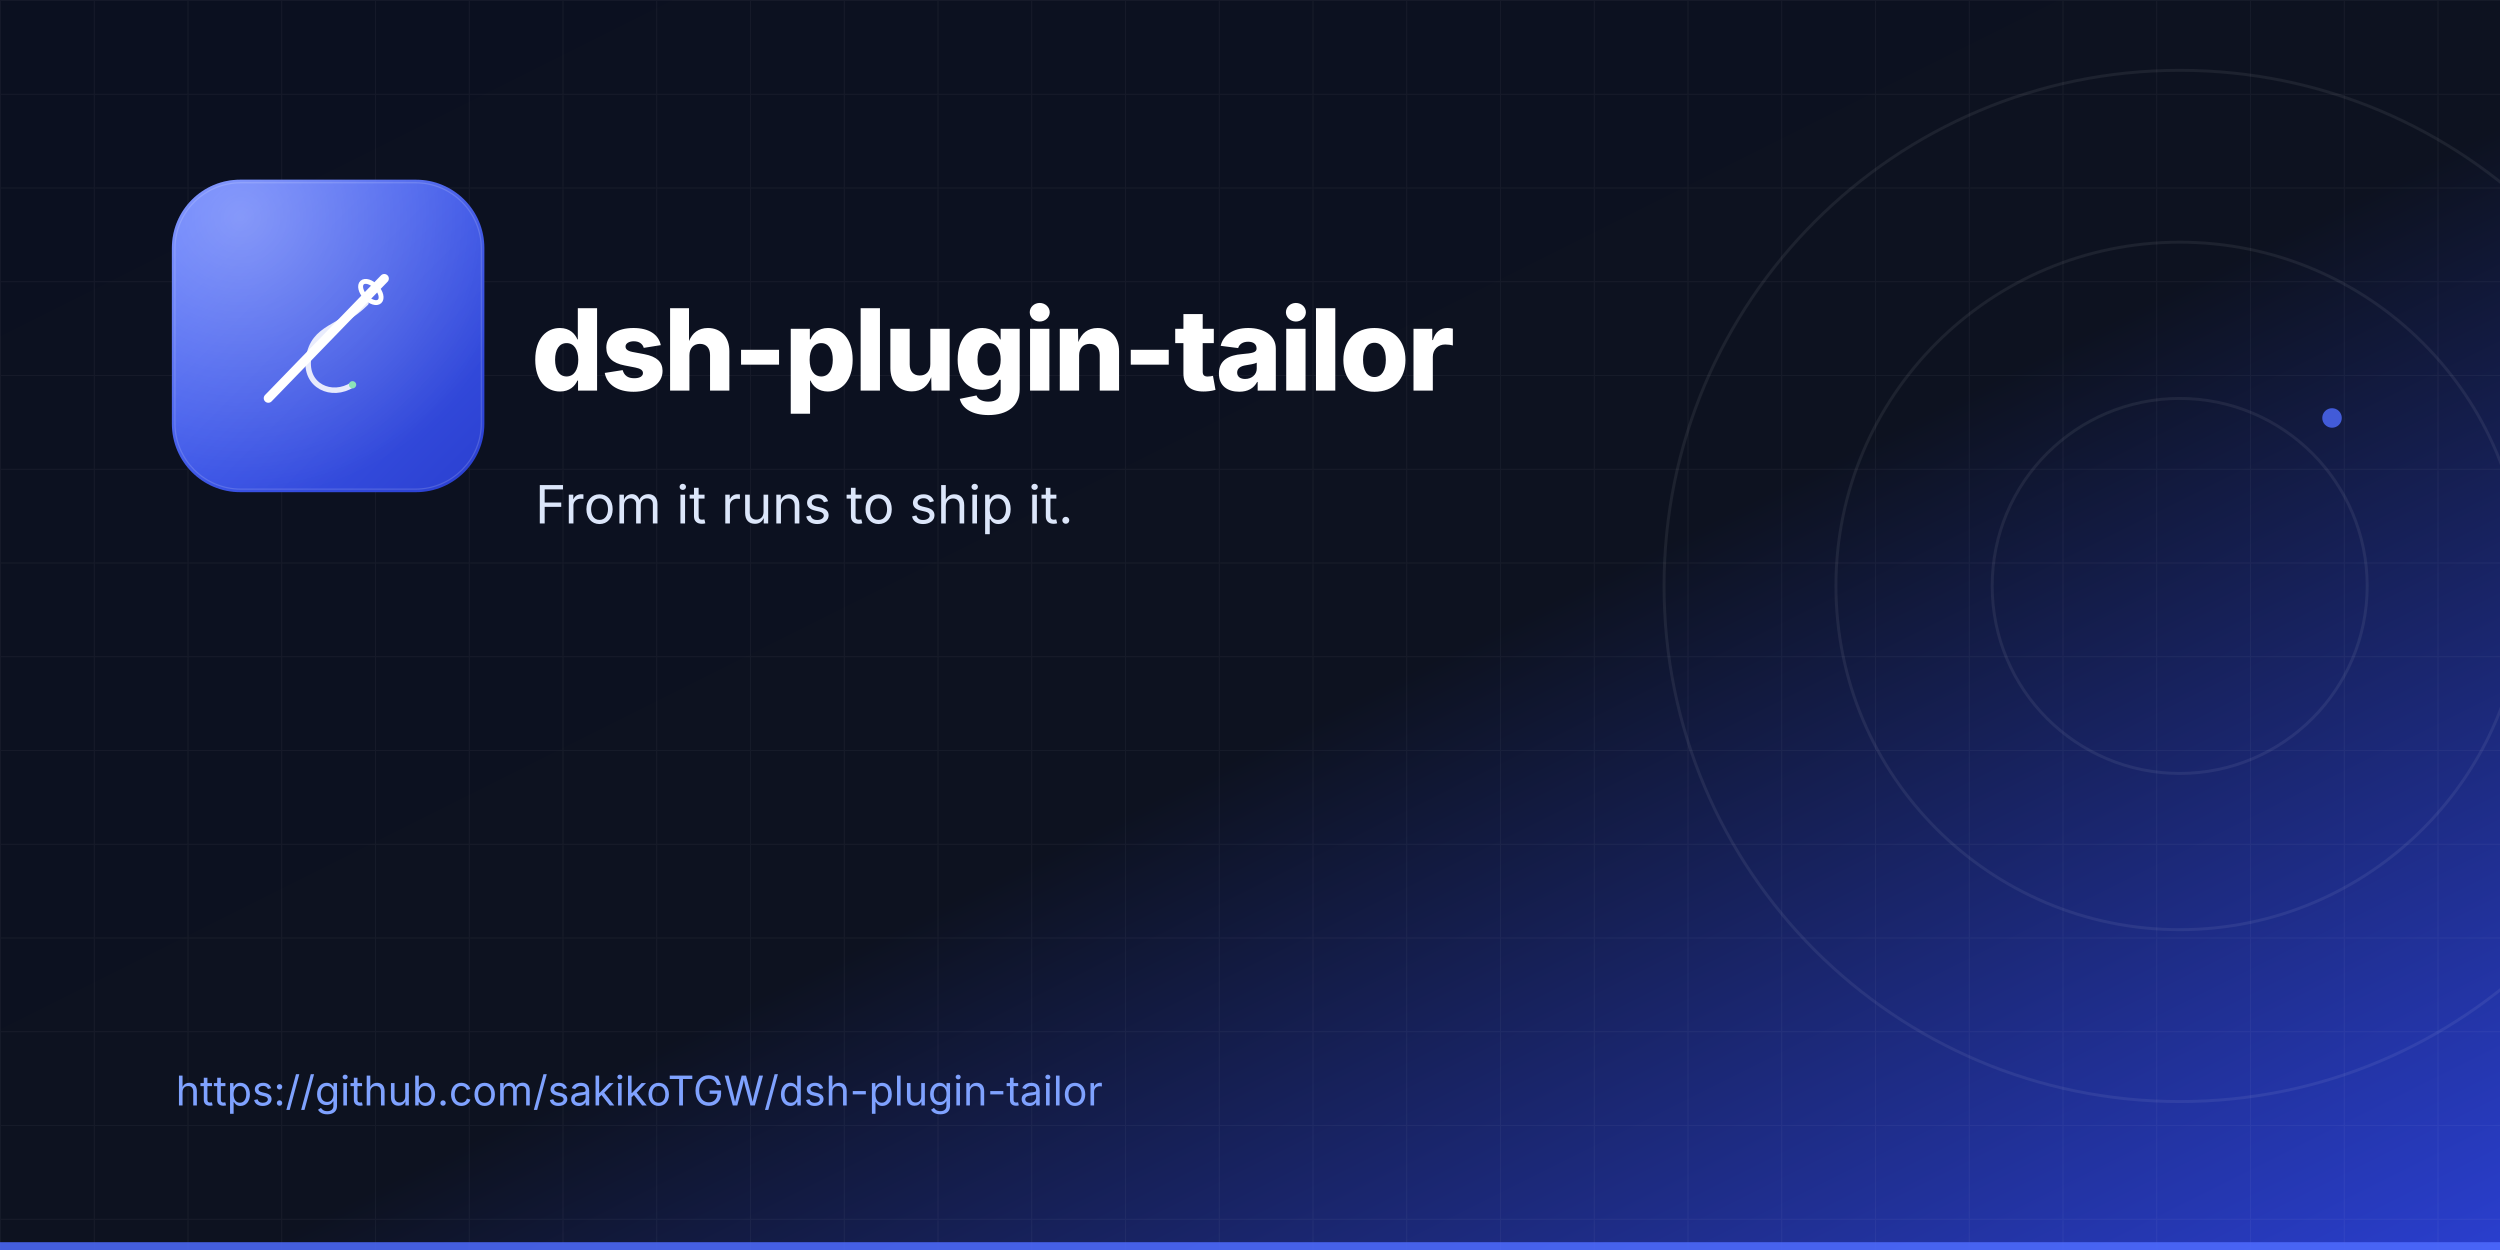
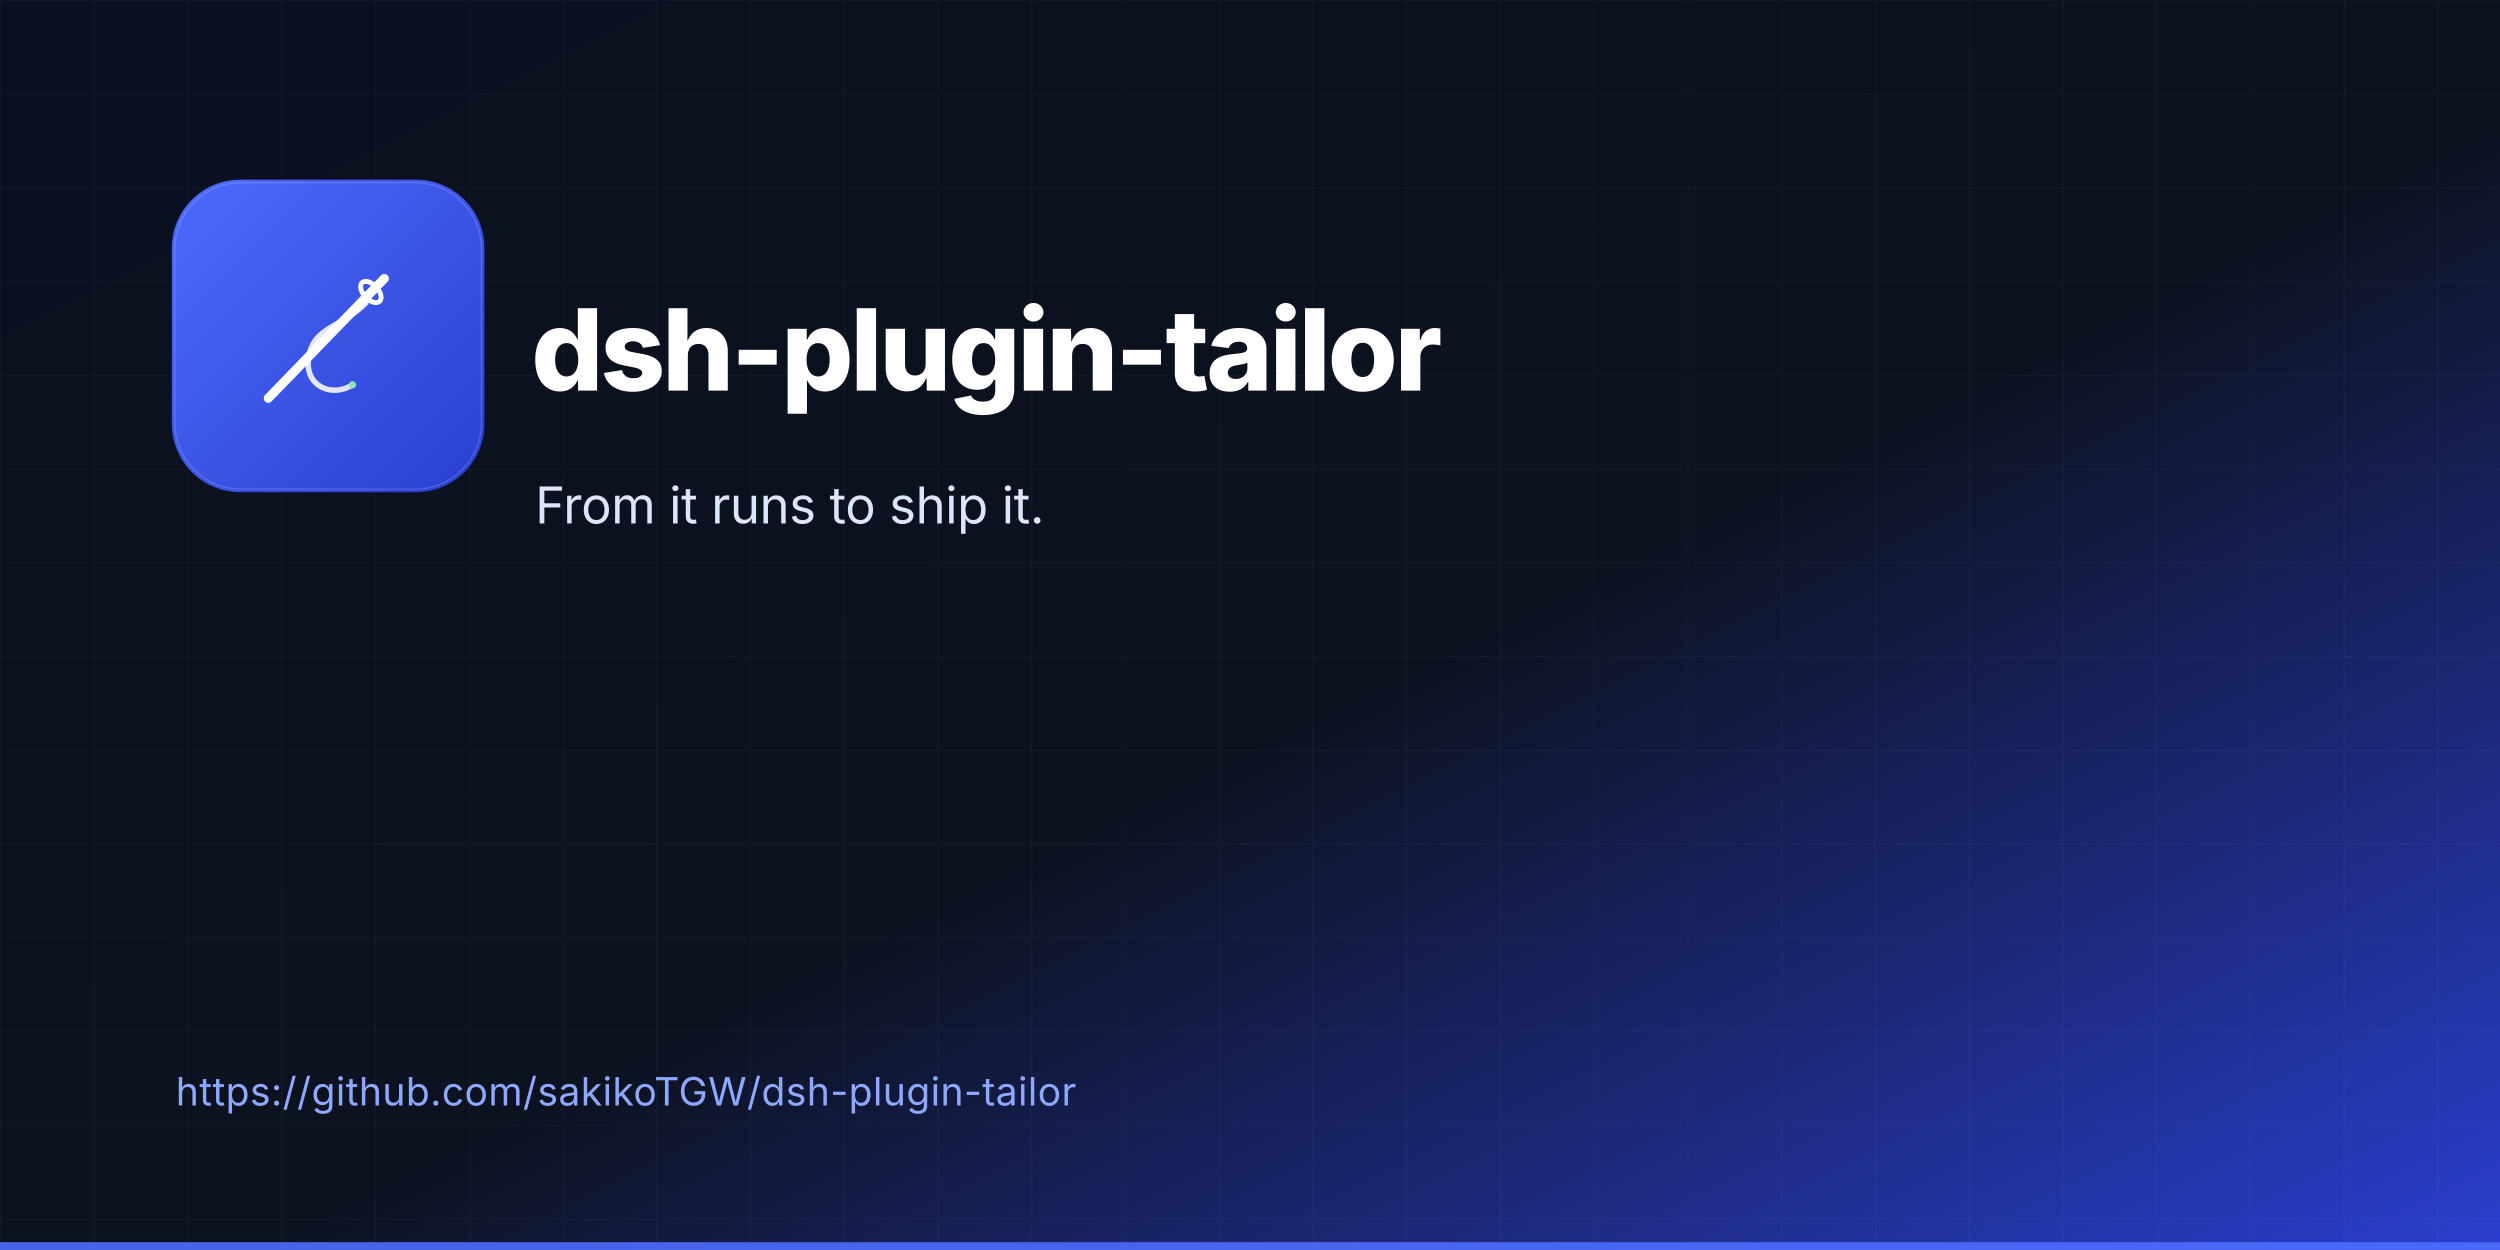
<svg xmlns="http://www.w3.org/2000/svg" viewBox="0 0 1280 640" width="1280" height="640" role="img" aria-label="dsh-plugin-tailor social preview">
  <defs>
    <linearGradient id="bg" x1="0" y1="0" x2="1" y2="1">
      <stop offset="0" stop-color="#0B1020" />
      <stop offset="0.55" stop-color="#0D1220" />
      <stop offset="1" stop-color="#2A3FD0" />
    </linearGradient>
    <linearGradient id="tile" x1="0" y1="0" x2="1" y2="1">
      <stop offset="0" stop-color="#4D6BFE" />
      <stop offset="1" stop-color="#2A3FD0" />
    </linearGradient>
-     <radialGradient id="tileGlow" cx="0.22" cy="0.12" r="0.9">
-       <stop offset="0" stop-color="#FFFFFF" stop-opacity="0.34" />
-       <stop offset="1" stop-color="#FFFFFF" stop-opacity="0" />
-     </radialGradient>
    <pattern id="grid" width="48" height="48" patternUnits="userSpaceOnUse">
-       <path d="M48 0H0V48" fill="none" stroke="#FFFFFF" stroke-opacity="0.04" stroke-width="1" />
+       <path d="M48 0H0V48" fill="none" stroke="#FFFFFF" stroke-opacity="0.035" stroke-width="1" />
    </pattern>
  </defs>
  <rect width="1280" height="640" fill="url(#bg)" />
  <rect width="1280" height="640" fill="url(#grid)" />
-   <g fill="none" stroke="#FFFFFF" stroke-opacity="0.07">
-     <circle cx="1116" cy="300" r="96" stroke-width="1.5" />
-     <circle cx="1116" cy="300" r="176" stroke-width="1.5" />
-     <circle cx="1116" cy="300" r="264" stroke-width="1.5" />
-   </g>
-   <circle cx="1194" cy="214" r="5" fill="#4D6BFE" opacity="0.8" />
  <g transform="translate(88 92) scale(0.3125)">
    <rect width="512" height="512" rx="112" fill="url(#tile)" />
-     <rect width="512" height="512" rx="112" fill="url(#tileGlow)" />
-     <rect x="5" y="5" width="502" height="502" rx="108" fill="none" stroke="#FFFFFF" stroke-opacity="0.16" stroke-width="2" />
+     <rect x="5" y="5" width="502" height="502" rx="108" fill="none" stroke="#FFFFFF" stroke-opacity="0.18" stroke-width="2" />
    <g fill="none" stroke="#FFFFFF" stroke-linecap="round" stroke-linejoin="round">
      <path d="M158 358 L348 162" stroke-width="15" />
      <ellipse cx="326" cy="184" rx="12" ry="21" transform="rotate(-43 326 184)" stroke-width="8" />
      <path d="M318 202 C276 244 232 240 224 292 C217 338 262 358 296 336" stroke-width="9" opacity="0.86" />
      <circle cx="296" cy="336" r="6" fill="#8CE3B8" stroke="none" />
    </g>
  </g>
-   <text x="272" y="200" font-family="Inter, 'Segoe UI', 'PingFang SC', 'Microsoft YaHei', sans-serif" font-size="58" font-weight="800" letter-spacing="-1.2" fill="#FFFFFF">dsh-plugin-tailor</text>
-   <text x="274" y="268" font-family="Inter, 'Segoe UI', 'PingFang SC', 'Microsoft YaHei', sans-serif" font-size="27" fill="#DCE6FA">From it runs to ship it.</text>
-   <text x="90" y="566" font-family="Inter, 'Segoe UI', 'PingFang SC', 'Microsoft YaHei', sans-serif" font-size="21" fill="#7FA2FF">https://github.com/sakikoTGW/dsh-plugin-tailor</text>
-   <rect x="0" y="636" width="1280" height="4" fill="#4D6BFE" opacity="0.85" />
+   <text x="272" y="200" font-family="Inter, 'Segoe UI', 'PingFang SC', 'Microsoft YaHei', sans-serif" font-size="58" font-weight="800" letter-spacing="-1.6" fill="#FFFFFF">dsh-plugin-tailor</text>
+   <text x="274" y="268" font-family="Inter, 'Segoe UI', 'PingFang SC', 'Microsoft YaHei', sans-serif" font-size="26" letter-spacing="-0.2" fill="#DCE6FA">From it runs to ship it.</text>
+   <text x="90" y="566" font-family="Inter, 'Segoe UI', 'PingFang SC', 'Microsoft YaHei', sans-serif" font-size="20" letter-spacing="0.2" fill="#8FA8FF">https://github.com/sakikoTGW/dsh-plugin-tailor</text>
+   <rect x="0" y="636" width="1280" height="4" fill="#4D6BFE" opacity="0.9" />
</svg>
